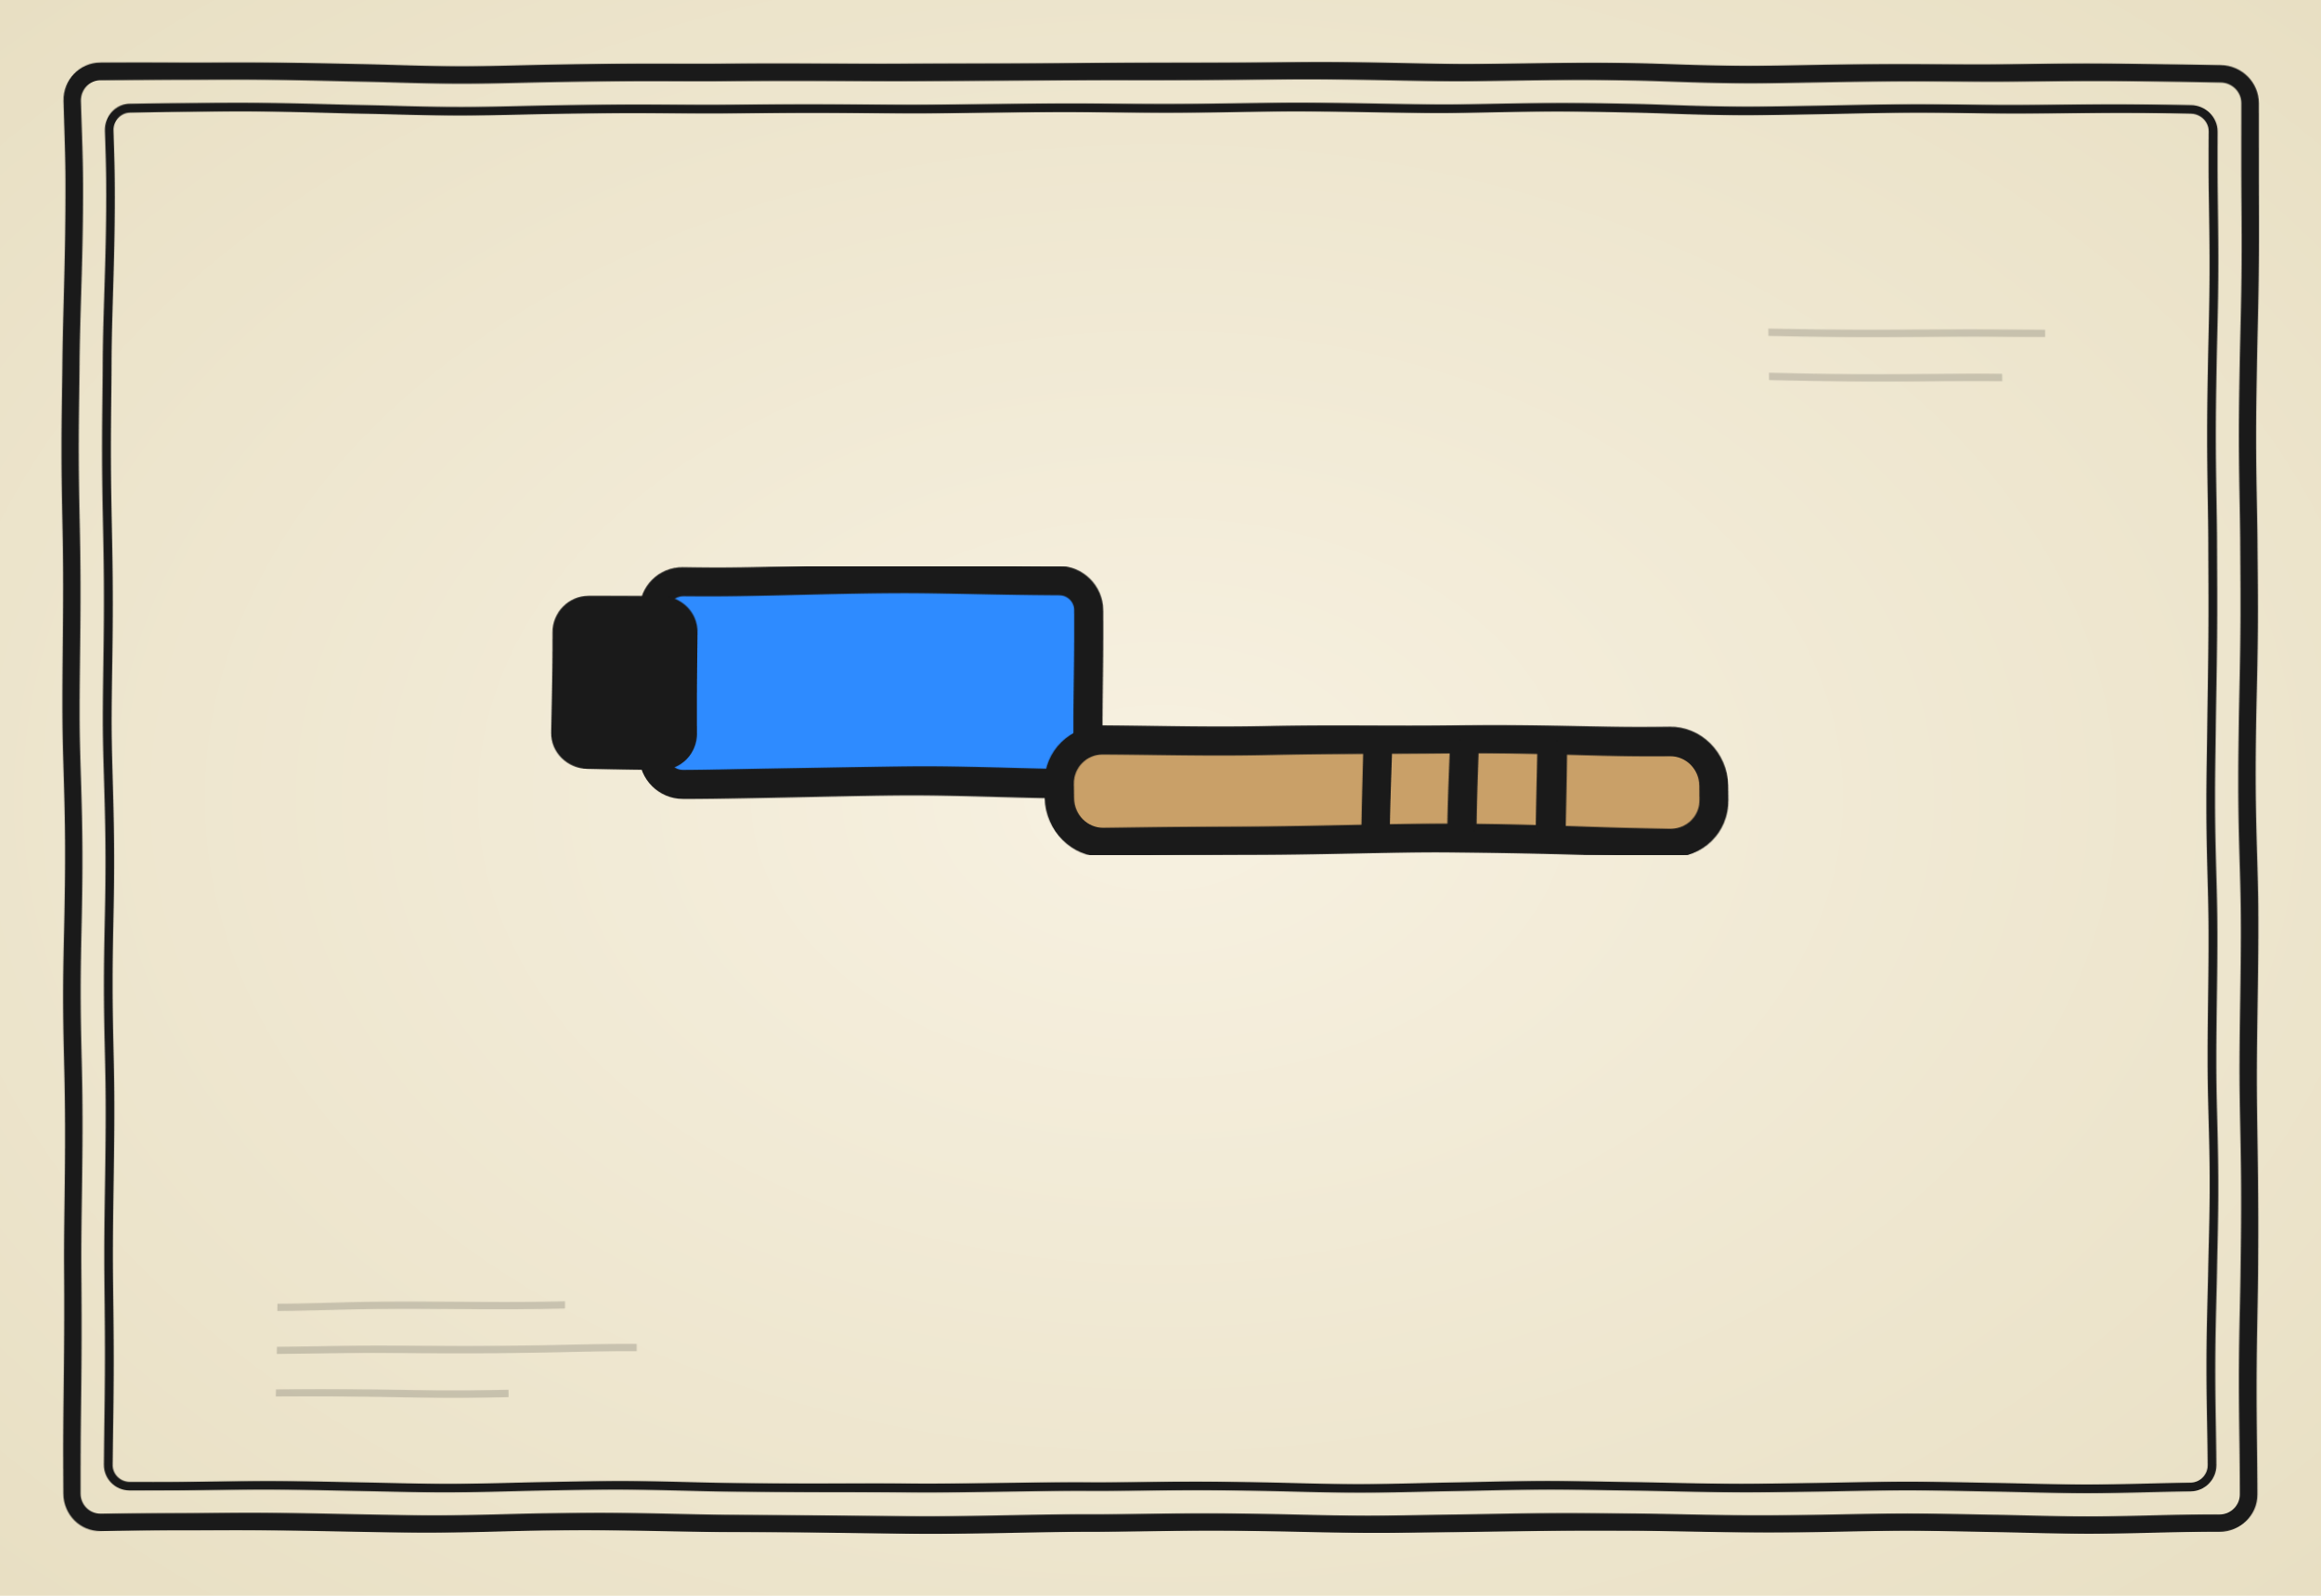
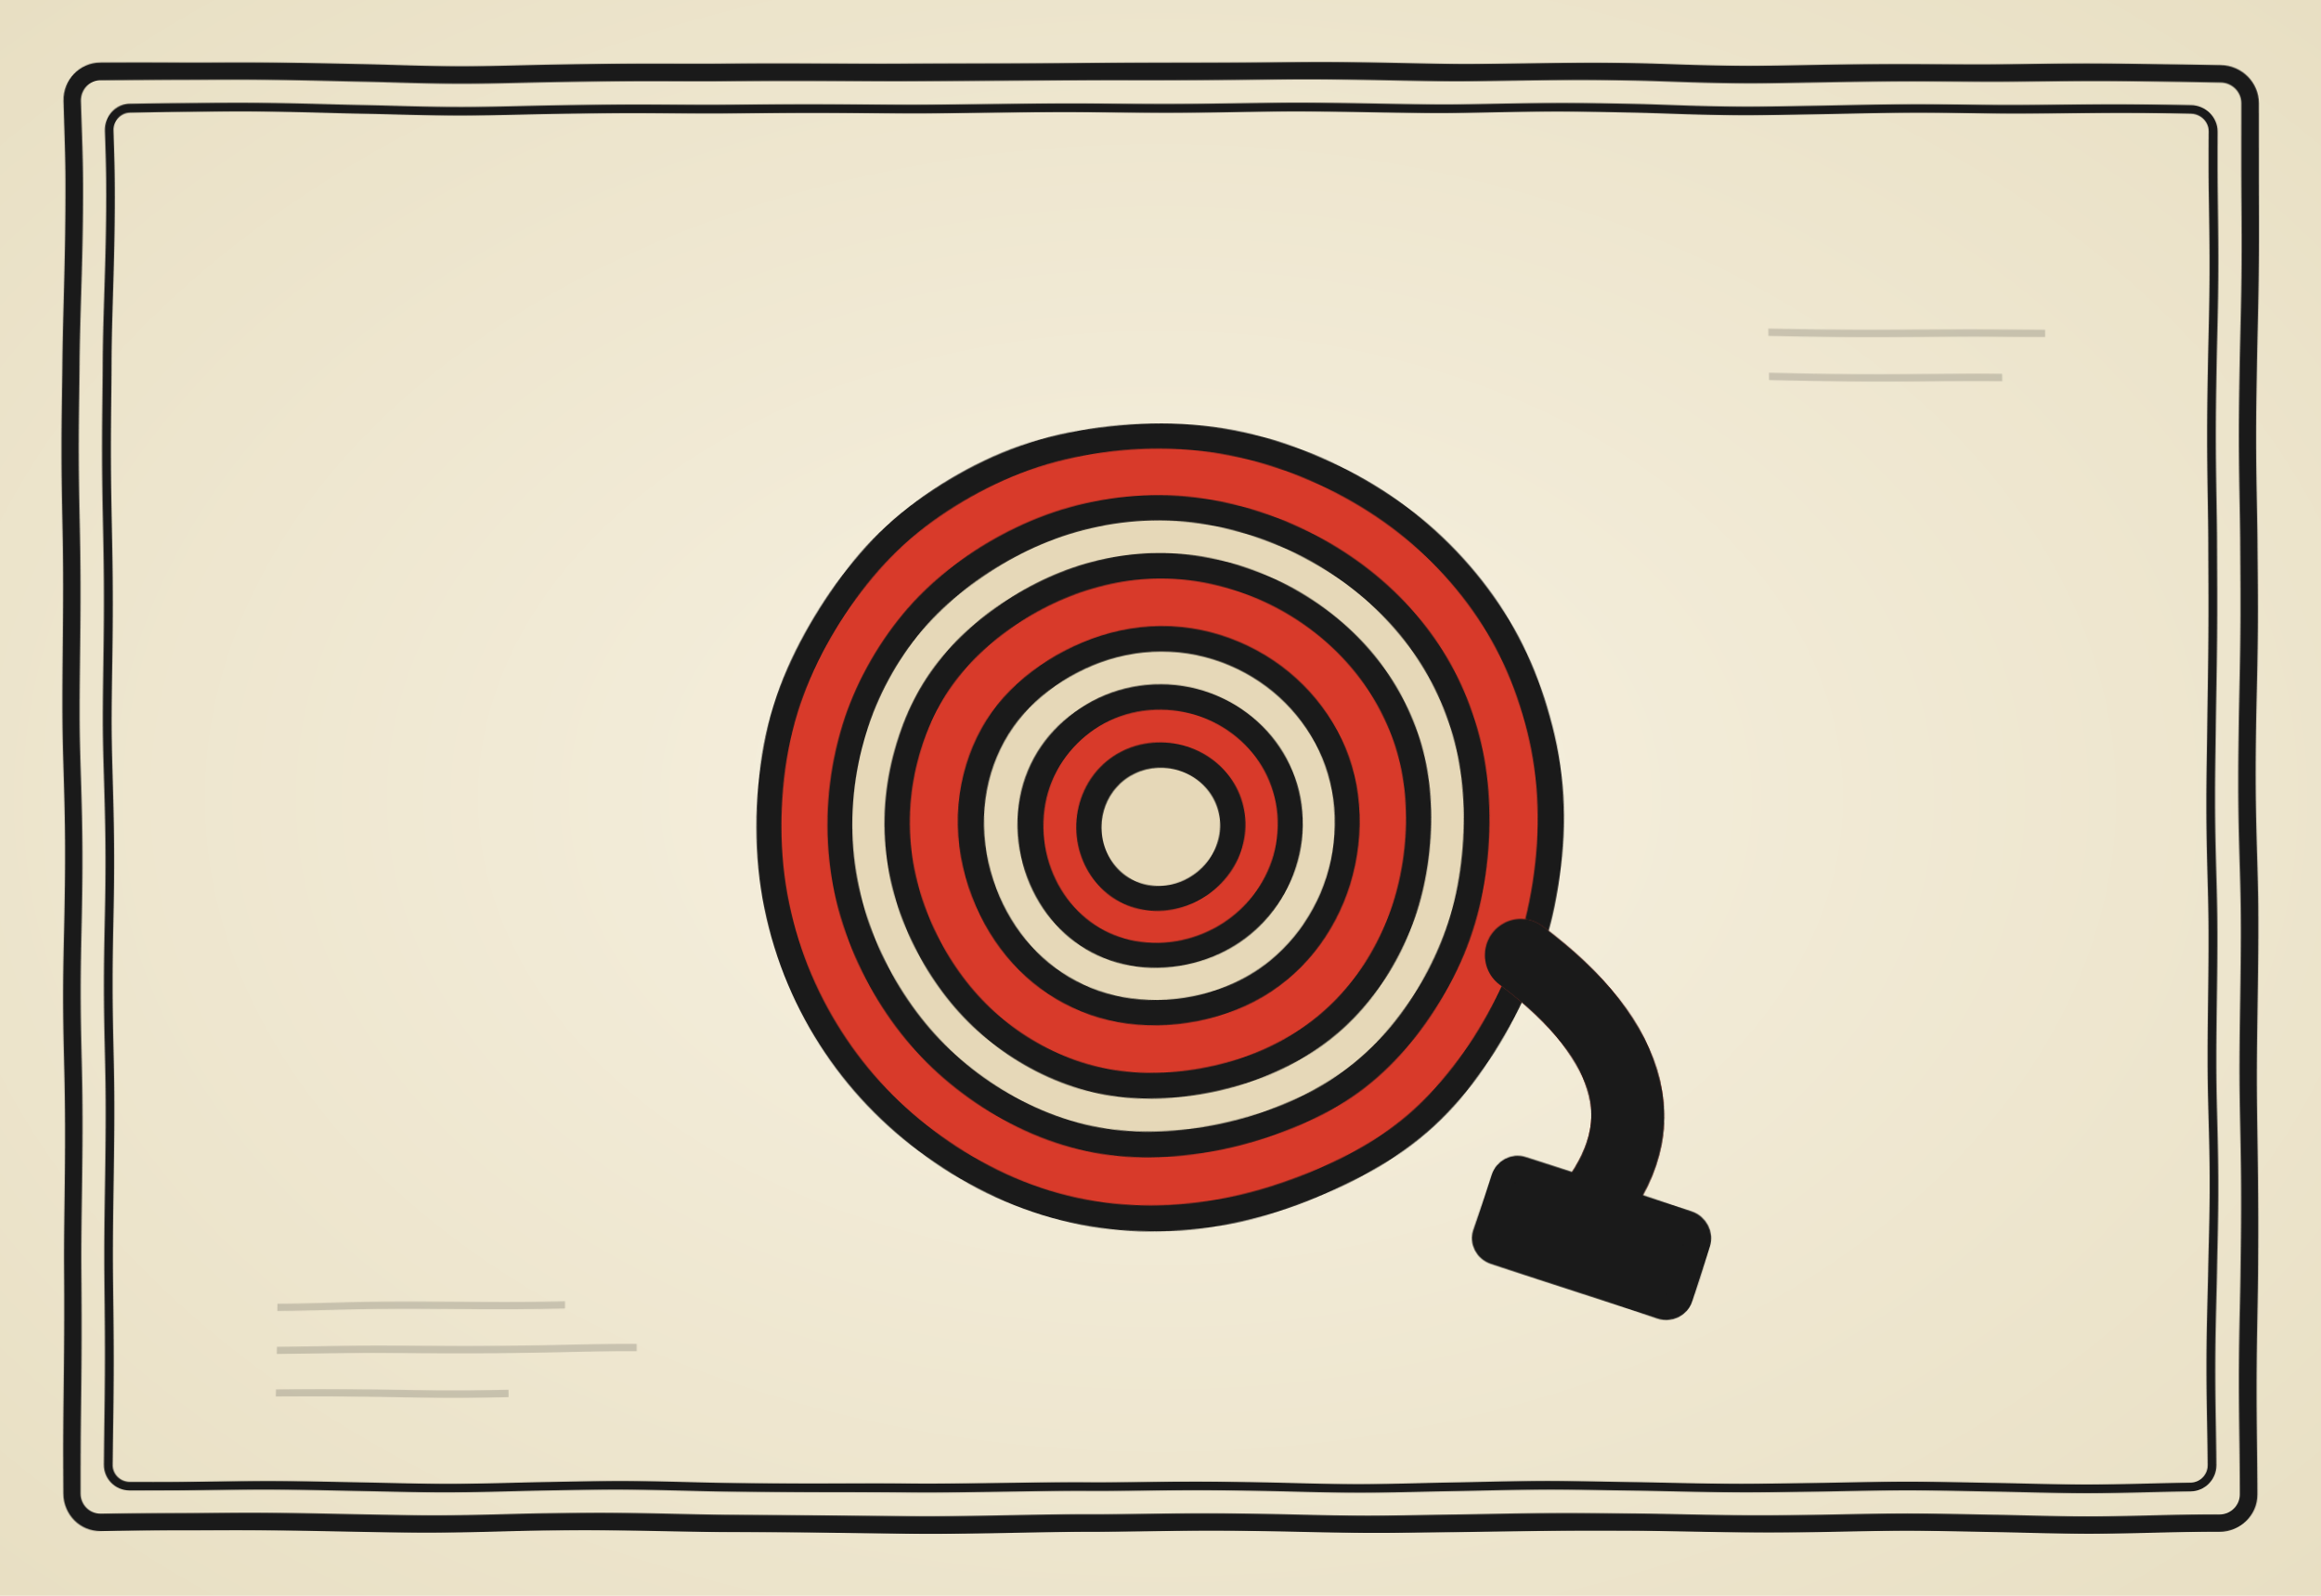
<svg xmlns="http://www.w3.org/2000/svg" viewBox="0 0 320 220" role="img" aria-label="der C-Druckschlauch">
  <defs>
    <radialGradient id="paper" cx="50%" cy="50%" r="70%">
      <stop offset="0%" stop-color="#f7f1e1" />
      <stop offset="100%" stop-color="#e8dfc3" />
    </radialGradient>
    <filter id="sketch" x="-5%" y="-5%" width="110%" height="110%">
      <feTurbulence type="fractalNoise" baseFrequency="0.02" numOctaves="2" seed="426" />
      <feDisplacementMap in="SourceGraphic" scale="1.8" />
    </filter>
    <filter id="sketchLight" x="-5%" y="-5%" width="110%" height="110%">
      <feTurbulence type="fractalNoise" baseFrequency="0.04" numOctaves="1" seed="429" />
      <feDisplacementMap in="SourceGraphic" scale="1.1" />
    </filter>
  </defs>
  <rect width="320" height="220" fill="url(#paper)" />
  <g fill="none" stroke="#1a1a1a" stroke-linecap="round" stroke-linejoin="round" filter="url(#sketchLight)">
    <rect x="10" y="10" width="300" height="200" stroke-width="2.4" rx="4" />
    <rect x="15" y="15" width="290" height="190" stroke-width="1.2" rx="3" />
  </g>
  <g stroke="#1a1a1a" stroke-width="1" opacity="0.18" filter="url(#sketchLight)">
    <line x1="38" y1="180" x2="78" y2="180" />
    <line x1="38" y1="186" x2="88" y2="186" />
    <line x1="38" y1="192" x2="70" y2="192" />
    <line x1="244" y1="46" x2="282" y2="46" />
    <line x1="244" y1="52" x2="276" y2="52" />
  </g>
  <g filter="url(#sketch)">
-     <g stroke="#1a1a1a" stroke-width="4" stroke-linejoin="round" stroke-linecap="round" fill="#2e8bff">
-       <rect x="90" y="80" width="60" height="28" rx="4" />
-       <rect x="78" y="84" width="16" height="20" rx="3" fill="#1a1a1a" />
-       <rect x="146" y="102" width="90" height="14" rx="6" fill="#c9a068" />
-       <line x1="190" y1="104" x2="190" y2="114" />
-       <line x1="202" y1="104" x2="202" y2="114" />
-       <line x1="214" y1="104" x2="214" y2="114" />
+     <g stroke="#1a1a1a" stroke-width="3.5" stroke-linejoin="round" stroke-linecap="round">
+       <circle cx="160" cy="114" r="54" fill="#d83a2a" />
+       <circle cx="160" cy="114" r="44" fill="#e6d8b8" />
+       <circle cx="160" cy="114" r="36" fill="#d83a2a" />
+       <circle cx="160" cy="114" r="26" fill="#e6d8b8" />
+       <circle cx="160" cy="114" r="18" fill="#d83a2a" />
+       <circle cx="160" cy="114" r="10" fill="#e6d8b8" />
+       <path d="M 210 132 Q 234 150 218 168" fill="none" stroke-width="10" stroke="#d83a2a" />
+       <path d="M 210 132 Q 234 150 218 168" fill="none" stroke-width="10" />
+       <rect x="206" y="164" width="28" height="12" rx="2" fill="#1a1a1a" transform="rotate(18 218 168)" />
    </g>
  </g>
</svg>
